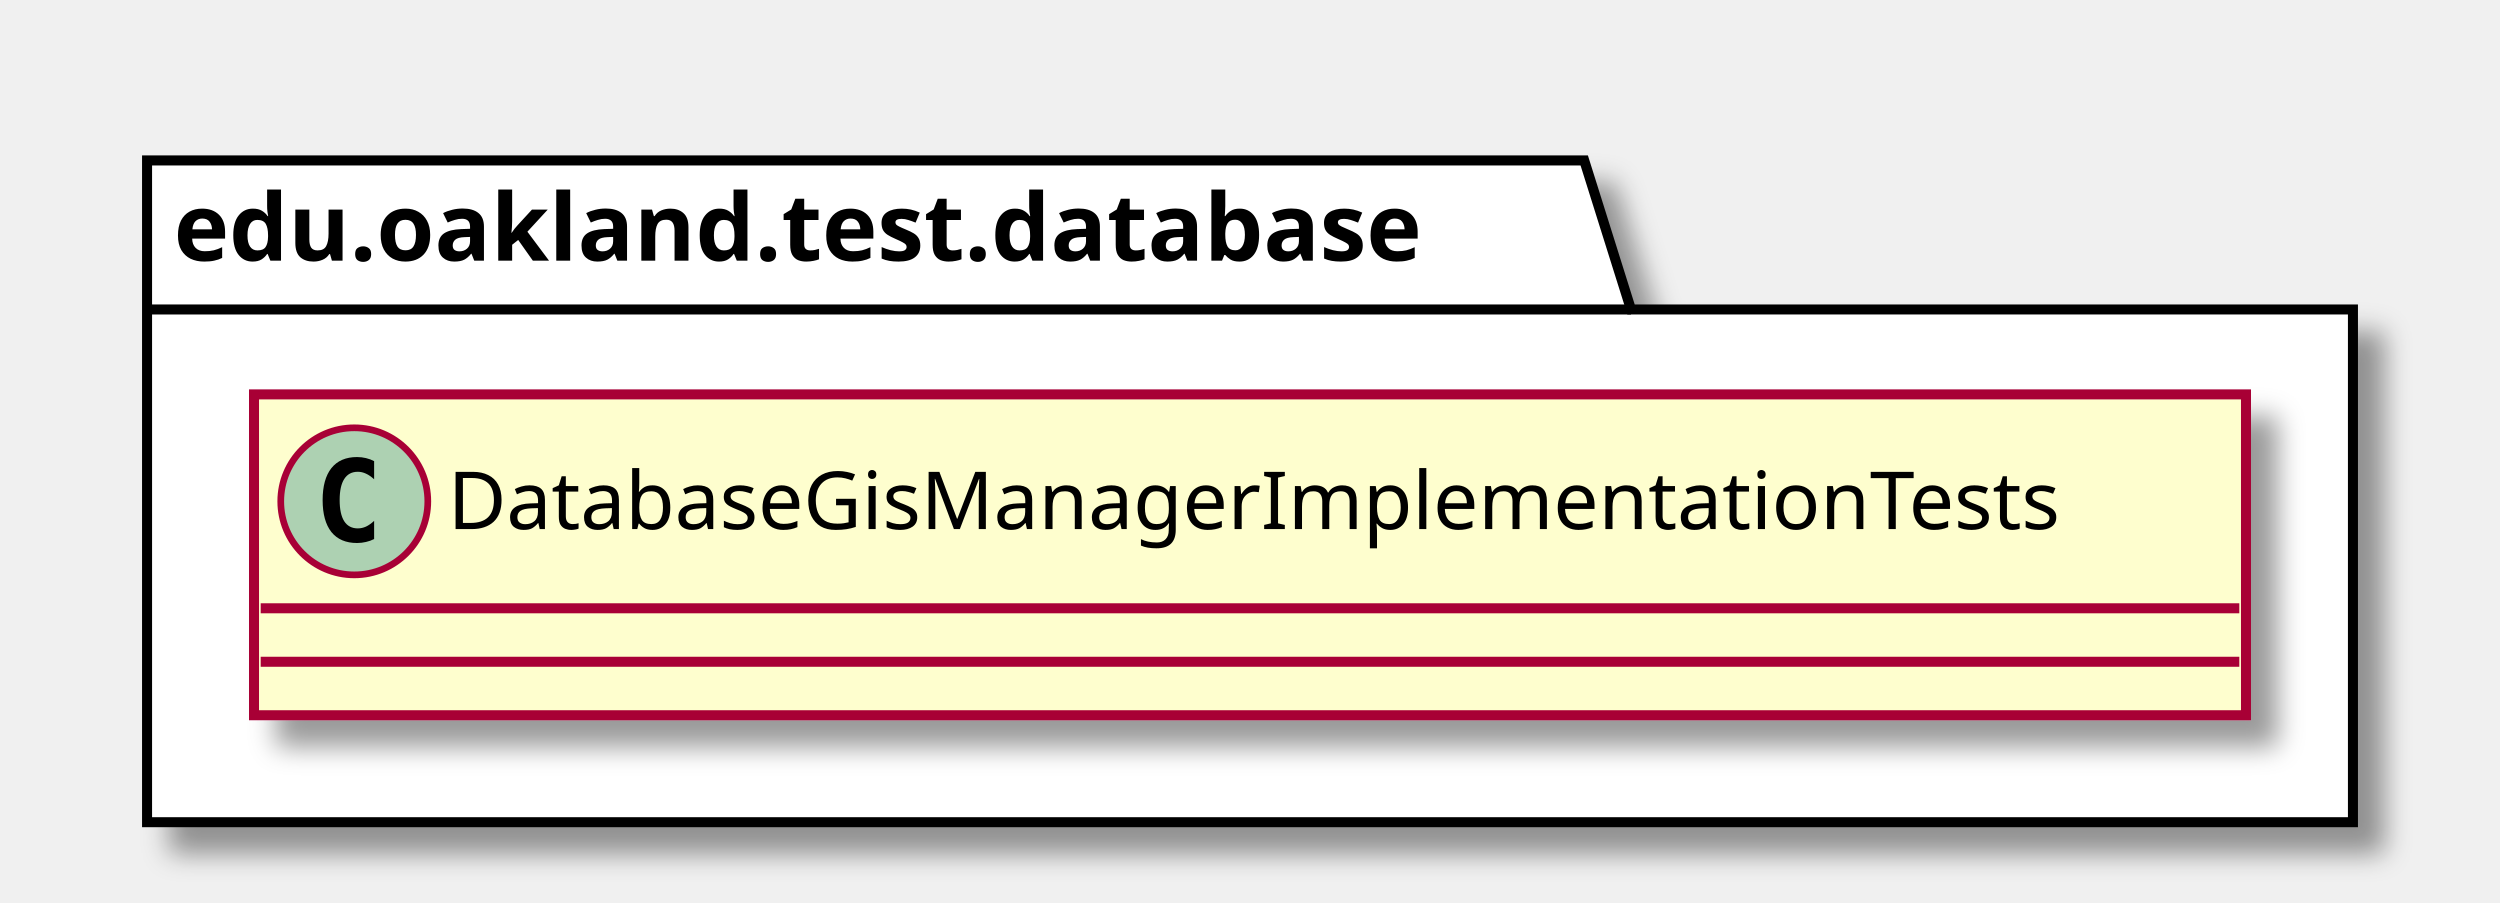
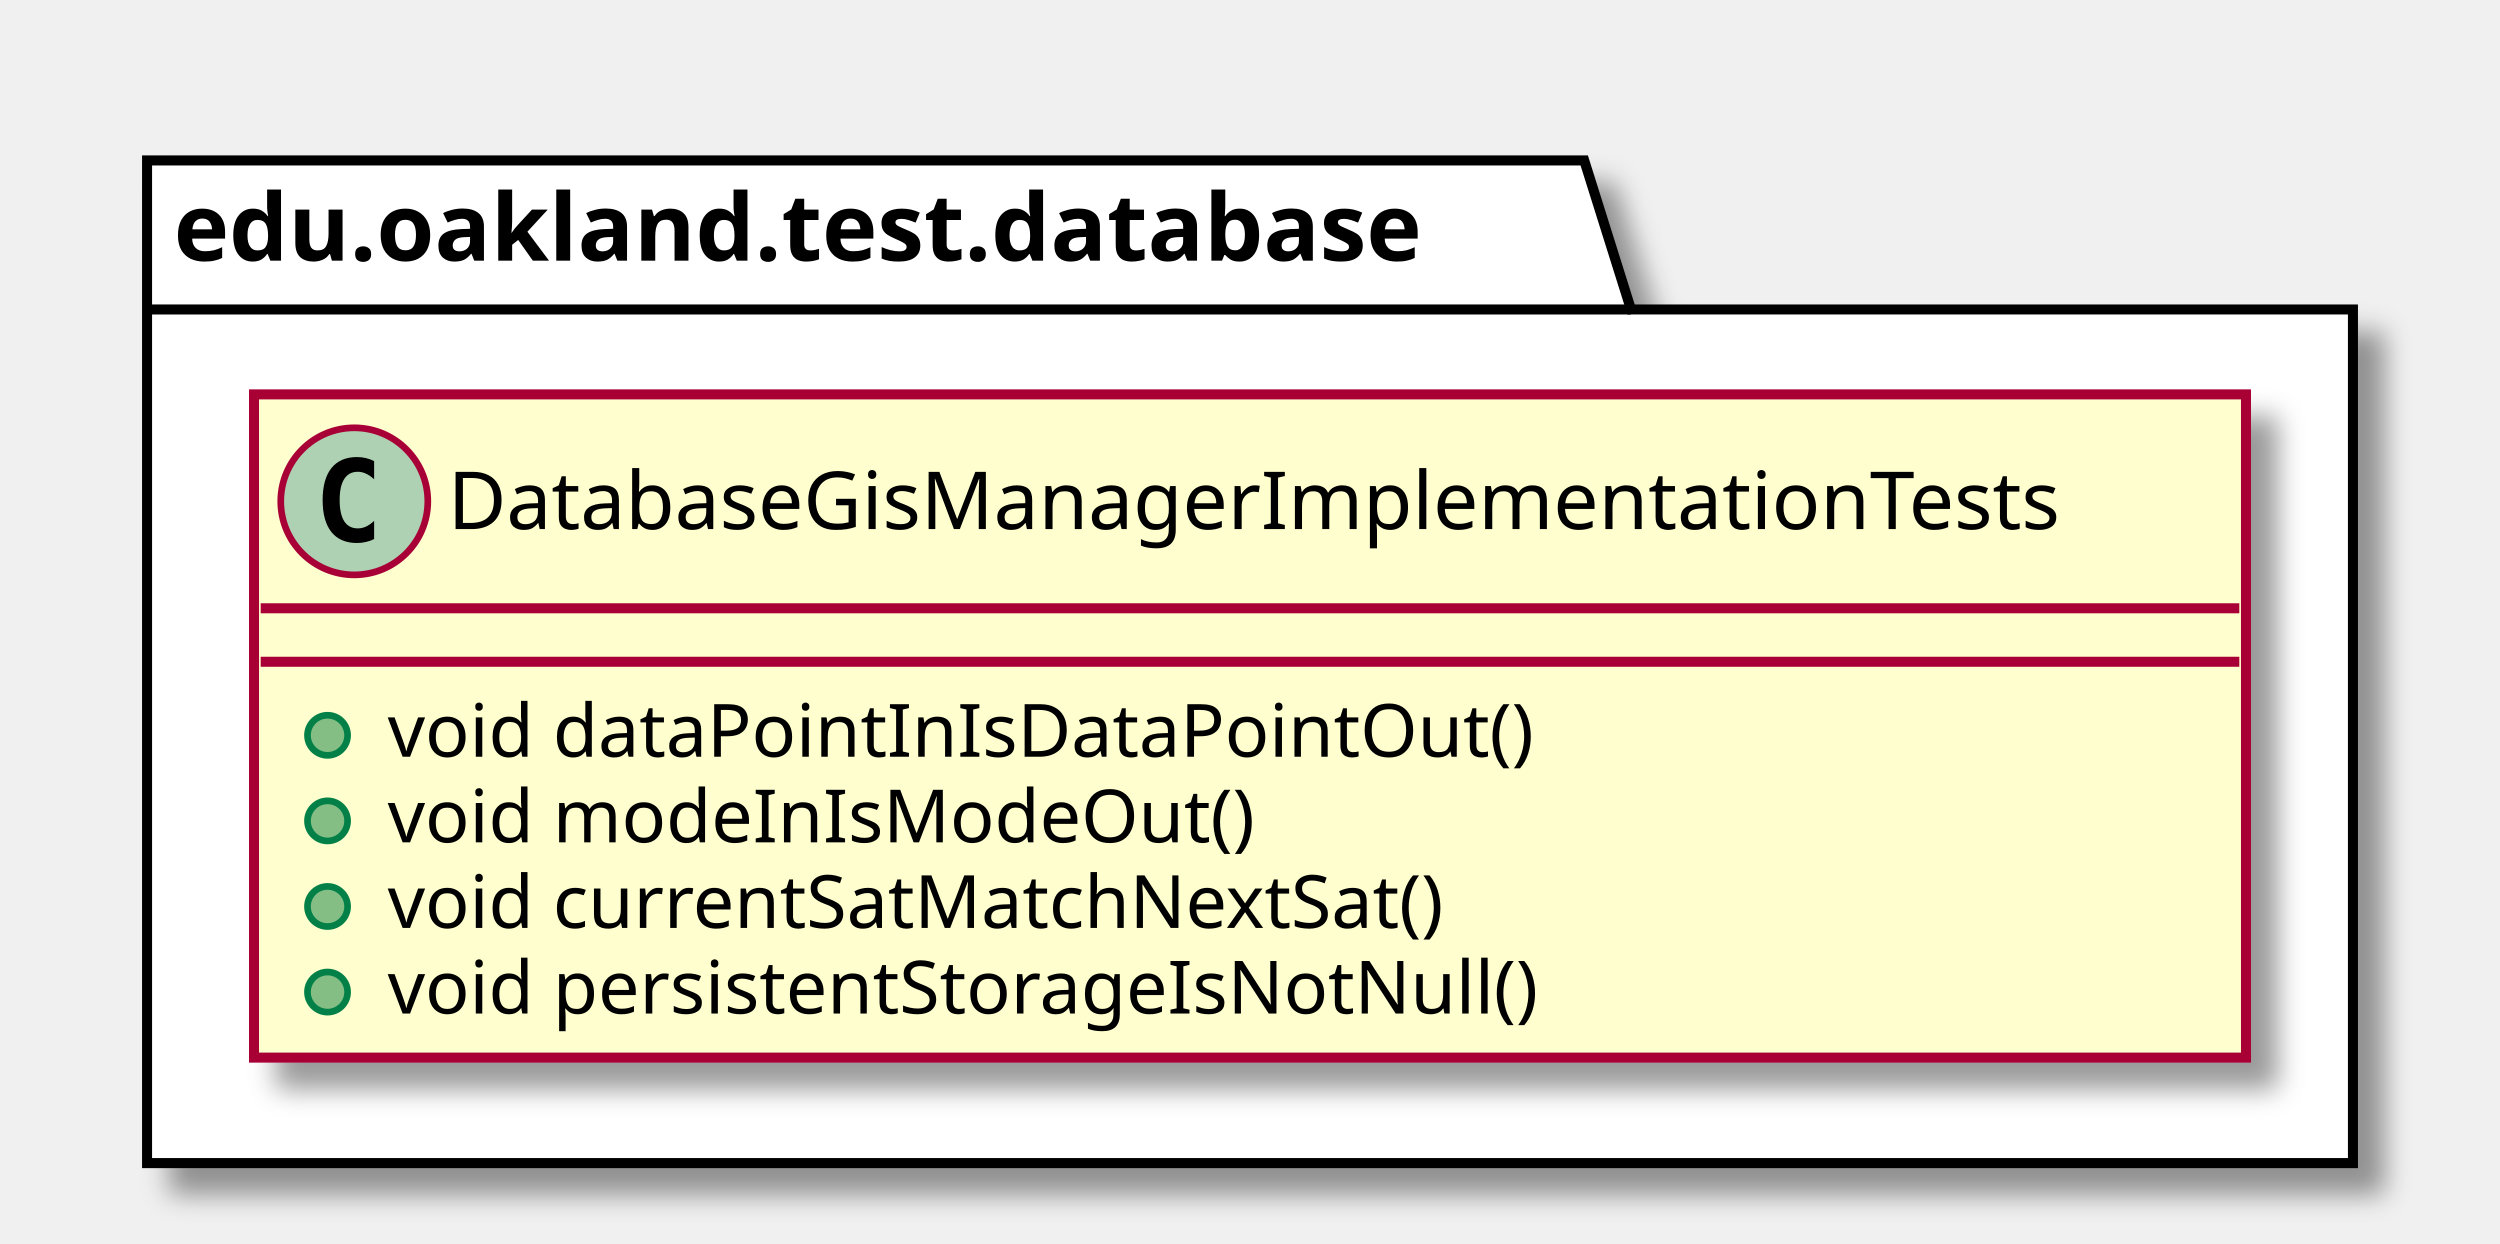
- <svg xmlns="http://www.w3.org/2000/svg" contentScriptType="application/ecmascript" contentStyleType="text/css" height="135px" preserveAspectRatio="none" style="width:374px;height:135px;" version="1.1" viewBox="0 0 374 135" width="374px" zoomAndPan="magnify">
+ <svg xmlns="http://www.w3.org/2000/svg" contentScriptType="application/ecmascript" contentStyleType="text/css" height="186px" preserveAspectRatio="none" style="width:374px;height:186px;" version="1.1" viewBox="0 0 374 186" width="374px" zoomAndPan="magnify">
  <defs>
-     <filter height="300%" id="f11o7r85klx254" width="300%" x="-1" y="-1">
+     <filter height="300%" id="fyrkurvqg365s" width="300%" x="-1" y="-1">
      <feGaussianBlur result="blurOut" stdDeviation="2.0" />
      <feColorMatrix in="blurOut" result="blurOut2" type="matrix" values="0 0 0 0 0 0 0 0 0 0 0 0 0 0 0 0 0 0 .4 0" />
      <feOffset dx="4.0" dy="4.0" in="blurOut2" result="blurOut3" />
      <feBlend in="SourceGraphic" in2="blurOut3" mode="normal" />
    </filter>
  </defs>
  <g>
-     <polygon fill="#FFFFFF" filter="url(#f11o7r85klx254)" points="22,24,237,24,244,46.297,352,46.297,352,123,22,123,22,24" style="stroke: #000000; stroke-width: 1.5;" />
+     <polygon fill="#FFFFFF" filter="url(#fyrkurvqg365s)" points="22,24,237,24,244,46.297,352,46.297,352,174,22,174,22,24" style="stroke: #000000; stroke-width: 1.5;" />
    <line style="stroke: #000000; stroke-width: 1.5;" x1="22" x2="244" y1="46.297" y2="46.297" />
    <text fill="#000000" font-family="sans-serif" font-size="14" font-weight="bold" lengthAdjust="spacingAndGlyphs" textLength="209" x="26" y="38.995">edu.oakland.test.database</text>
-     <rect fill="#FEFECE" filter="url(#f11o7r85klx254)" height="48" id="DatabaseGisManagerImplementationTests" style="stroke: #A80036; stroke-width: 1.5;" width="298" x="38" y="59" />
+     <rect fill="#FEFECE" filter="url(#fyrkurvqg365s)" height="99.219" id="DatabaseGisManagerImplementationTests" style="stroke: #A80036; stroke-width: 1.5;" width="298" x="38" y="59" />
    <ellipse cx="53" cy="75" fill="#ADD1B2" rx="11" ry="11" style="stroke: #A80036; stroke-width: 1.0;" />
    <path d="M55.969,80.641 Q55.391,80.938 54.75,81.078 Q54.109,81.234 53.406,81.234 Q50.906,81.234 49.578,79.594 Q48.266,77.938 48.266,74.812 Q48.266,71.688 49.578,70.031 Q50.906,68.375 53.406,68.375 Q54.109,68.375 54.75,68.531 Q55.406,68.688 55.969,68.984 L55.969,71.703 Q55.344,71.125 54.75,70.859 Q54.156,70.578 53.531,70.578 Q52.188,70.578 51.5,71.656 Q50.812,72.719 50.812,74.812 Q50.812,76.906 51.5,77.984 Q52.188,79.047 53.531,79.047 Q54.156,79.047 54.75,78.781 Q55.344,78.5 55.969,77.922 L55.969,80.641 Z " />
    <text fill="#000000" font-family="sans-serif" font-size="12" lengthAdjust="spacingAndGlyphs" textLength="266" x="67" y="79.154">DatabaseGisManagerImplementationTests</text>
    <line style="stroke: #A80036; stroke-width: 1.5;" x1="39" x2="335" y1="91" y2="91" />
    <line style="stroke: #A80036; stroke-width: 1.5;" x1="39" x2="335" y1="99" y2="99" />
+     <ellipse cx="49" cy="110" fill="#84BE84" rx="3" ry="3" style="stroke: #038048; stroke-width: 1.0;" />
+     <text fill="#000000" font-family="sans-serif" font-size="11" lengthAdjust="spacingAndGlyphs" textLength="182" x="58" y="113.21">void dataPointInIsDataPointOut()</text>
+     <ellipse cx="49" cy="122.805" fill="#84BE84" rx="3" ry="3" style="stroke: #038048; stroke-width: 1.0;" />
+     <text fill="#000000" font-family="sans-serif" font-size="11" lengthAdjust="spacingAndGlyphs" textLength="137" x="58" y="126.015">void modeInIsModeOut()</text>
+     <ellipse cx="49" cy="135.609" fill="#84BE84" rx="3" ry="3" style="stroke: #038048; stroke-width: 1.0;" />
+     <text fill="#000000" font-family="sans-serif" font-size="11" lengthAdjust="spacingAndGlyphs" textLength="172" x="58" y="138.82">void currentSatMatchNextSat()</text>
+     <ellipse cx="49" cy="148.414" fill="#84BE84" rx="3" ry="3" style="stroke: #038048; stroke-width: 1.0;" />
+     <text fill="#000000" font-family="sans-serif" font-size="11" lengthAdjust="spacingAndGlyphs" textLength="188" x="58" y="151.625">void persistentStorageIsNotNull()</text>
  </g>
</svg>
